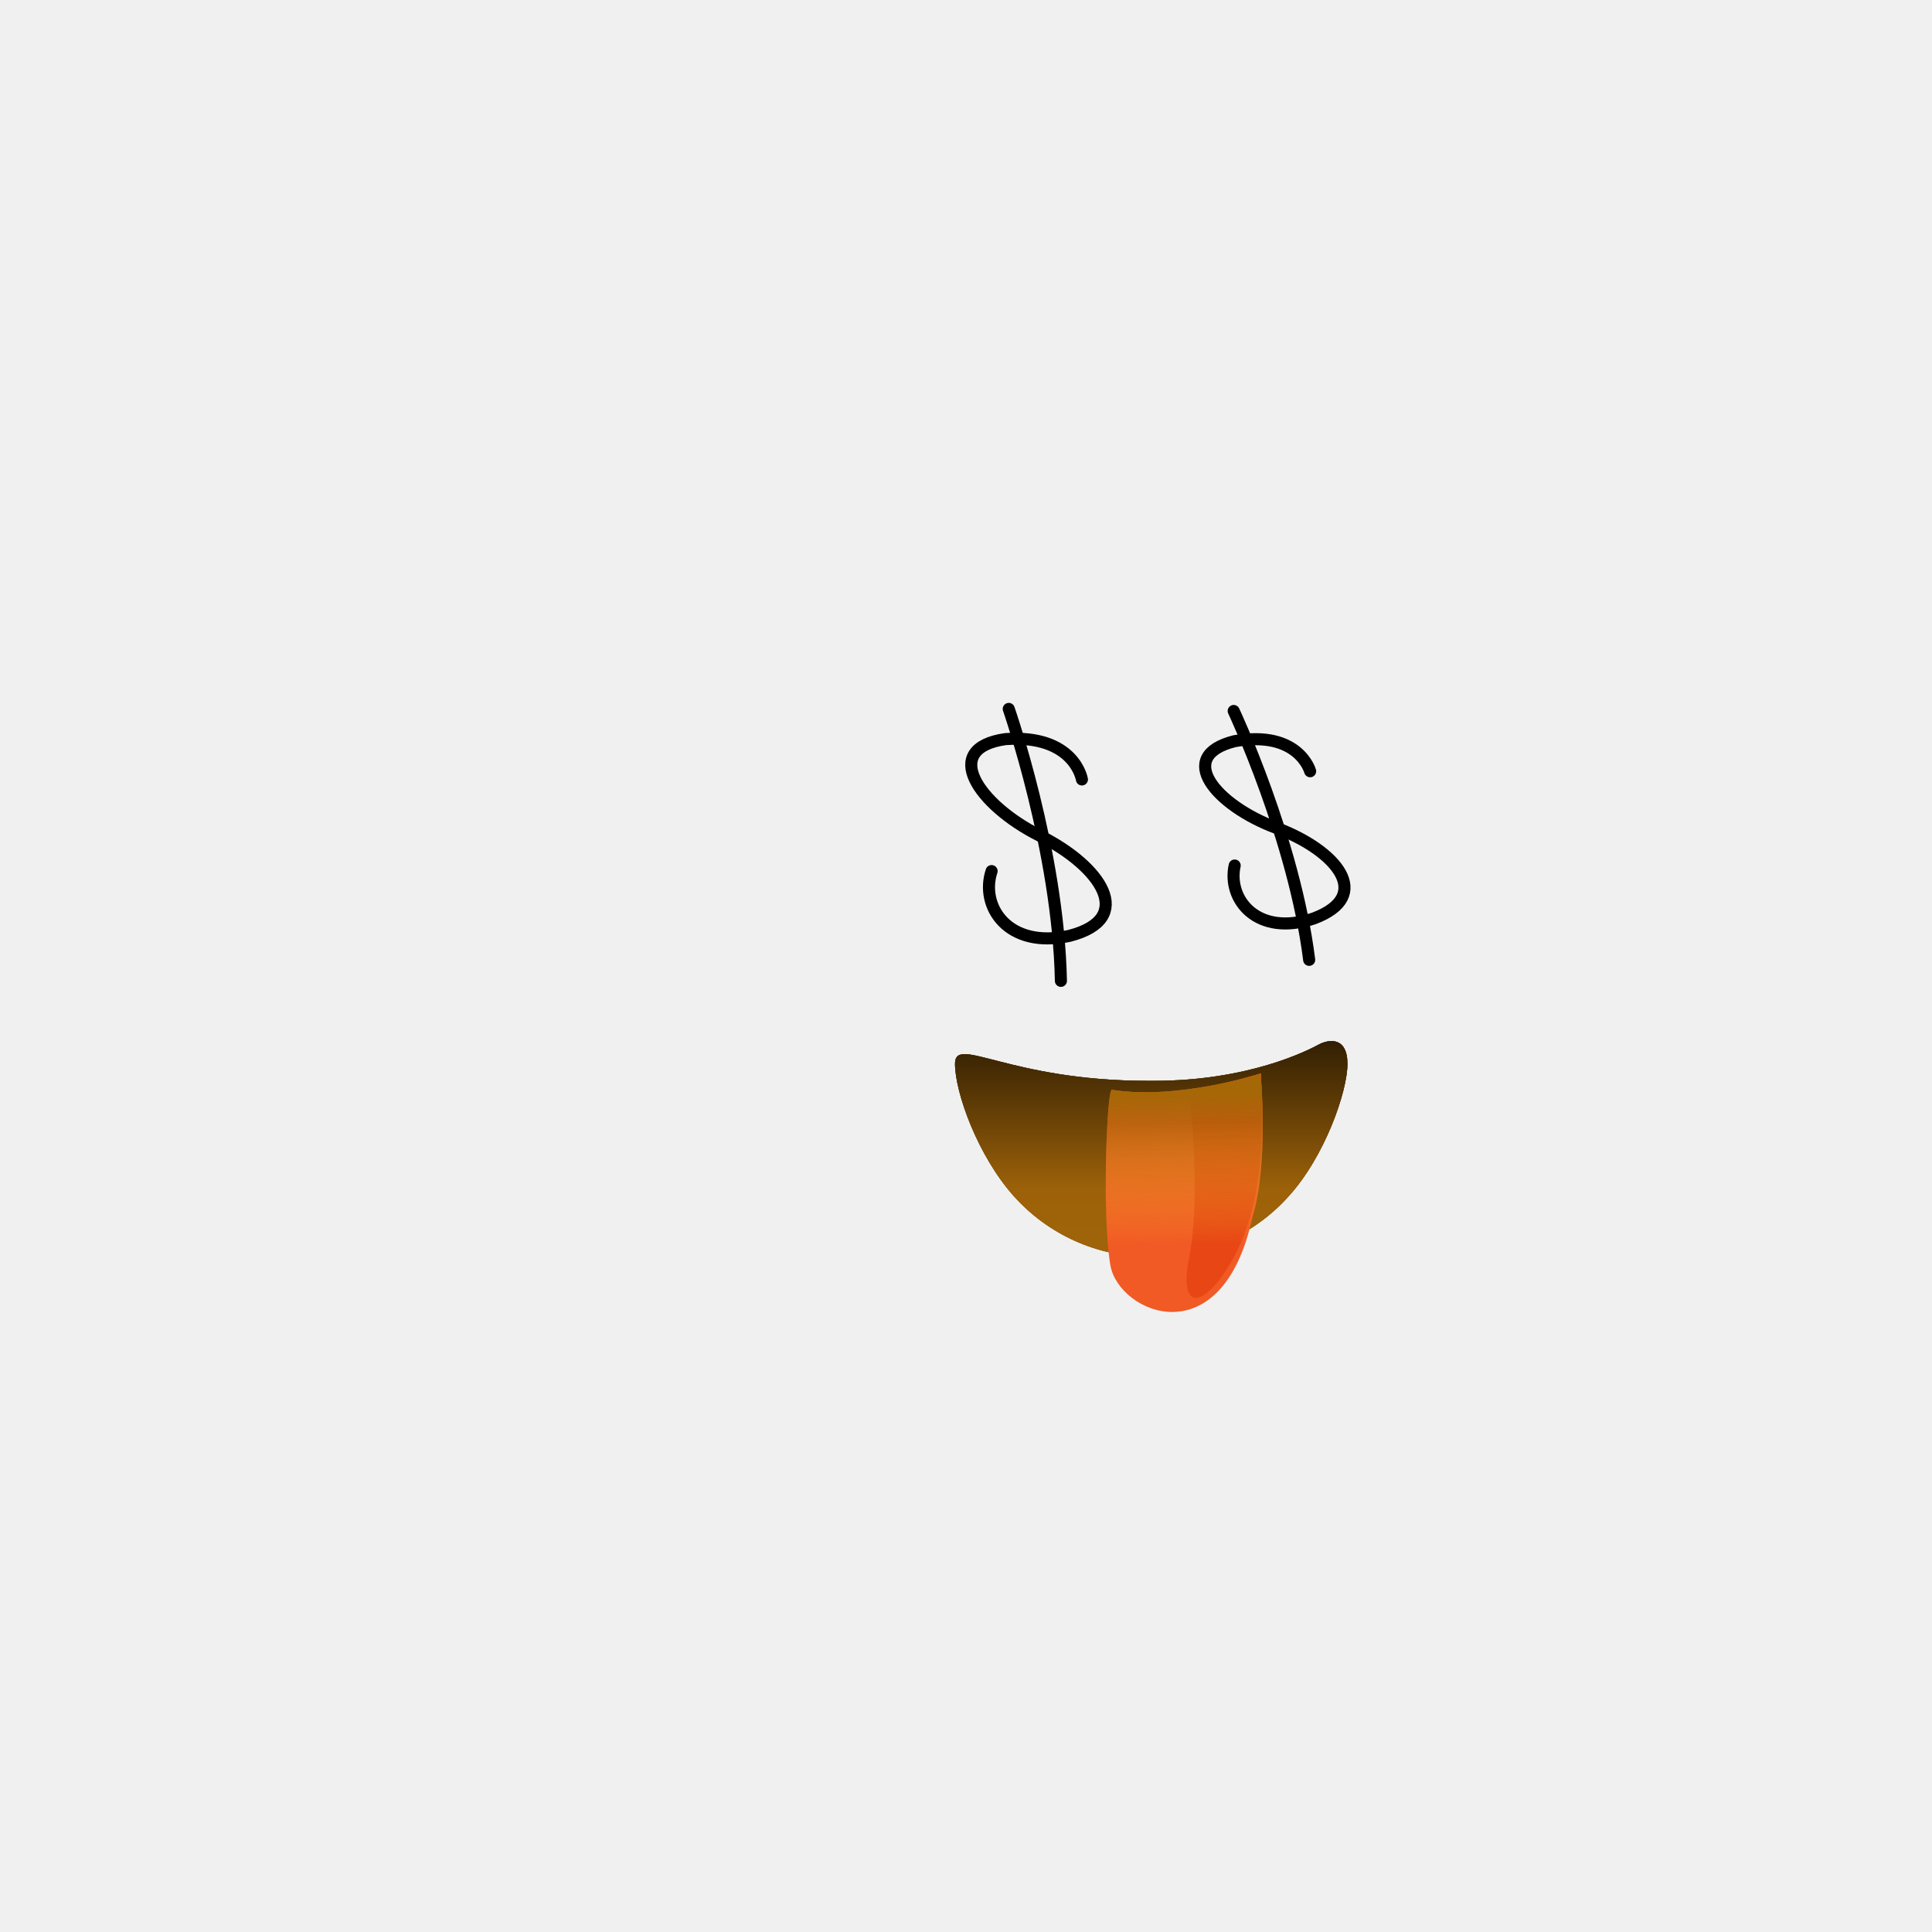
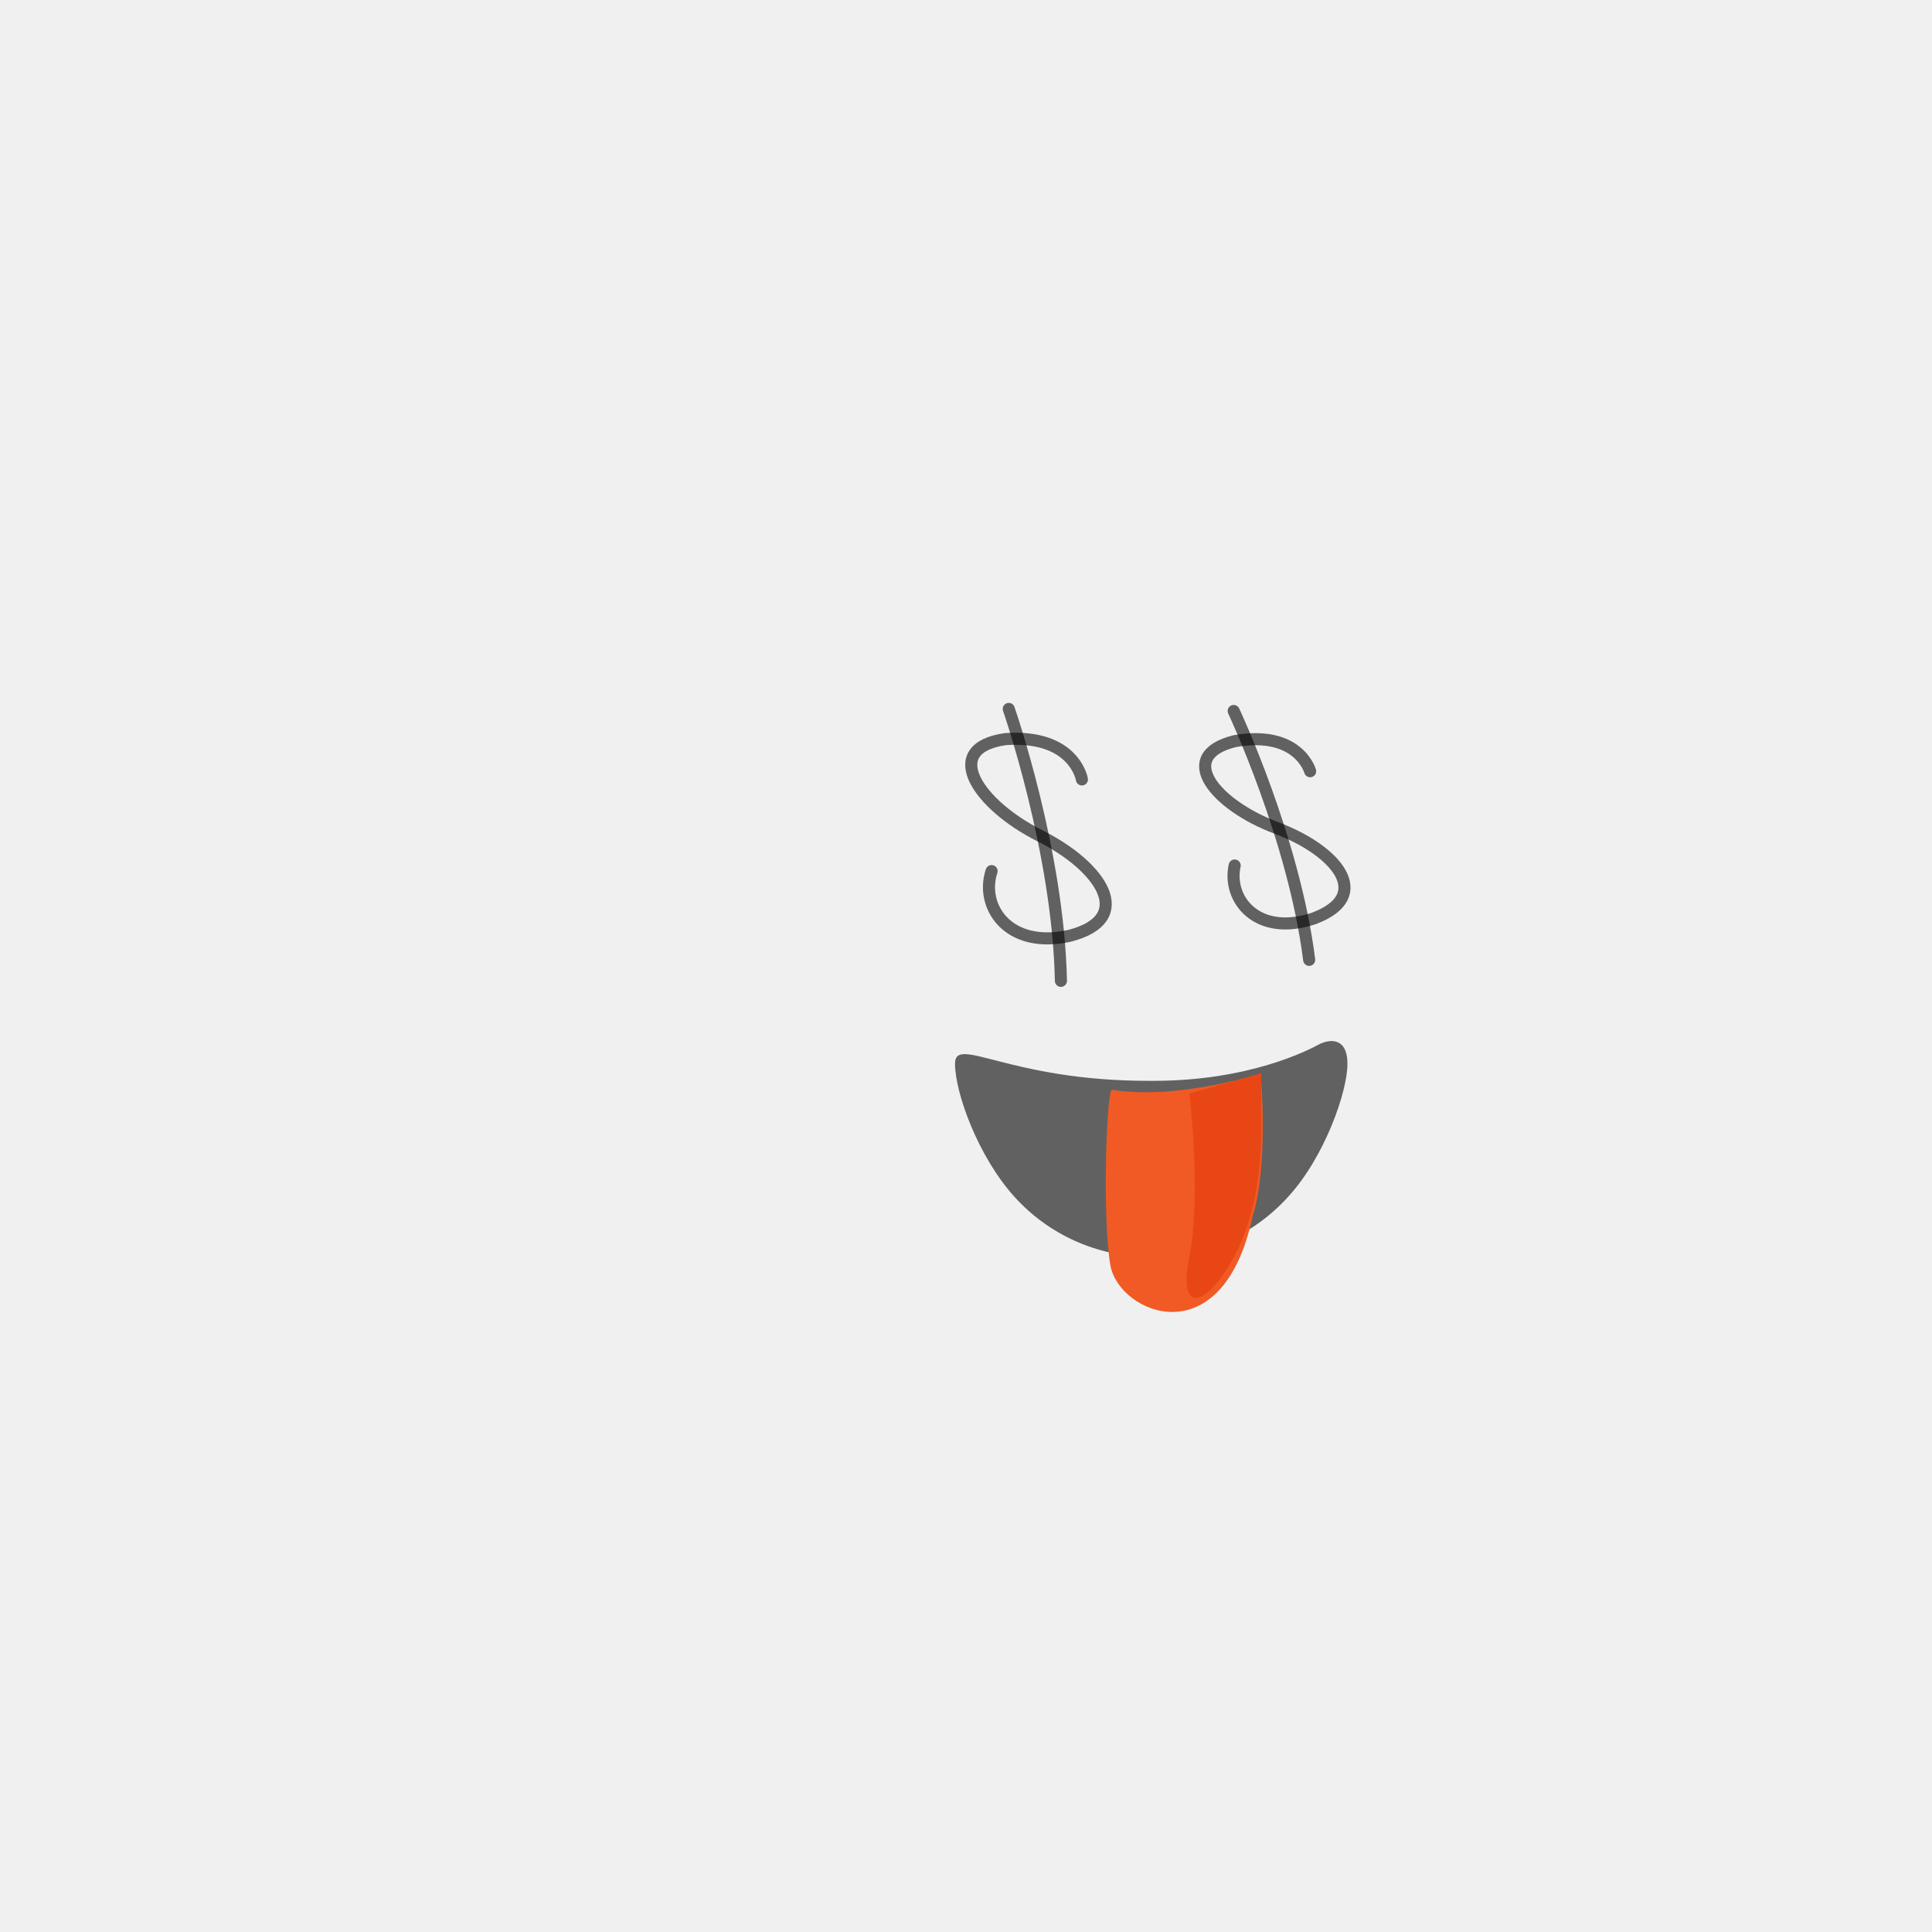
- <svg xmlns="http://www.w3.org/2000/svg" xmlns:xlink="http://www.w3.org/1999/xlink" id="Layer_1" data-name="Layer 1" viewBox="0 0 160 160">
-   <defs>
-     <style>.cls-1,.cls-10{fill:url(#linear-gradient);}.cls-1,.cls-3,.cls-4,.cls-5,.cls-6,.cls-7,.cls-8{clip-rule:evenodd;}.cls-2{fill:url(#linear-gradient-2);}.cls-27,.cls-3{fill:url(#linear-gradient-3);}.cls-30,.cls-4{fill:url(#linear-gradient-4);}.cls-33,.cls-5{fill:url(#linear-gradient-5);}.cls-17,.cls-6{fill:url(#linear-gradient-6);}.cls-20,.cls-22,.cls-7{fill:#fff;}.cls-9{fill:none;stroke:#000;stroke-linecap:round;stroke-linejoin:round;}.cls-10,.cls-17,.cls-20,.cls-25,.cls-27,.cls-30,.cls-33{fill-rule:evenodd;}.cls-11{clip-path:url(#clip-path);}.cls-12{clip-path:url(#clip-path-2);}.cls-13{fill:url(#linear-gradient-9);}.cls-14{fill:#f15a24;}.cls-15{fill:#e84715;}.cls-16{fill:url(#linear-gradient-10);}.cls-18{clip-path:url(#clip-path-3);}.cls-19{fill:url(#linear-gradient-12);}.cls-21{clip-path:url(#clip-path-4);}.cls-23{clip-path:url(#clip-path-5);}.cls-24{opacity:0.05;}.cls-26{clip-path:url(#clip-path-6);}.cls-28{clip-path:url(#clip-path-7);}.cls-29{fill:url(#linear-gradient-14);}.cls-31{clip-path:url(#clip-path-8);}.cls-32{fill:url(#linear-gradient-16);}.cls-34{clip-path:url(#clip-path-9);}.cls-35{fill:url(#linear-gradient-18);}</style>
+ <svg xmlns="http://www.w3.org/2000/svg" xmlns:xlink="http://www.w3.org/1999/xlink" id="Layer_1" data-name="Layer 1" viewBox="0 0 160 160" version="1.1">
+   <defs id="defs59">
+     <style id="style2">.cls-1,.cls-10{fill:url(#linear-gradient);}.cls-1,.cls-3,.cls-4,.cls-5,.cls-6,.cls-7,.cls-8{clip-rule:evenodd;}.cls-2{fill:url(#linear-gradient-2);}.cls-27,.cls-3{fill:url(#linear-gradient-3);}.cls-30,.cls-4{fill:url(#linear-gradient-4);}.cls-33,.cls-5{fill:url(#linear-gradient-5);}.cls-17,.cls-6{fill:url(#linear-gradient-6);}.cls-20,.cls-22,.cls-7{fill:#fff;}.cls-9{fill:none;stroke:#000;stroke-linecap:round;stroke-linejoin:round;}.cls-10,.cls-17,.cls-20,.cls-25,.cls-27,.cls-30,.cls-33{fill-rule:evenodd;}.cls-11{clip-path:url(#clip-path);}.cls-12{clip-path:url(#clip-path-2);}.cls-13{fill:url(#linear-gradient-9);}.cls-14{fill:#f15a24;}.cls-15{fill:#e84715;}.cls-16{fill:url(#linear-gradient-10);}.cls-18{clip-path:url(#clip-path-3);}.cls-19{fill:url(#linear-gradient-12);}.cls-21{clip-path:url(#clip-path-4);}.cls-23{clip-path:url(#clip-path-5);}.cls-24{opacity:0.05;}.cls-26{clip-path:url(#clip-path-6);}.cls-28{clip-path:url(#clip-path-7);}.cls-29{fill:url(#linear-gradient-14);}.cls-31{clip-path:url(#clip-path-8);}.cls-32{fill:url(#linear-gradient-16);}.cls-34{clip-path:url(#clip-path-9);}.cls-35{fill:url(#linear-gradient-18);}</style>
    <linearGradient id="linear-gradient" x1="95.33" y1="104.12" x2="95.33" y2="86.21" gradientUnits="userSpaceOnUse">
-       <stop offset="0" stop-color="#a66707" />
-       <stop offset="1" />
+       <stop offset="0" stop-color="#a66707" id="stop4" />
+       <stop offset="1" id="stop6" />
    </linearGradient>
    <linearGradient id="linear-gradient-2" x1="15.98" y1="506.14" x2="15.98" y2="-1325.07" xlink:href="#linear-gradient" />
    <linearGradient id="linear-gradient-3" x1="93.83" y1="287.71" x2="93.83" y2="270.66" xlink:href="#linear-gradient" />
    <linearGradient id="linear-gradient-4" x1="93.33" y1="1401.12" x2="93.33" y2="1383.21" xlink:href="#linear-gradient" />
    <linearGradient id="linear-gradient-5" x1="105.83" y1="1587.5" x2="105.83" y2="1572.83" xlink:href="#linear-gradient" />
    <linearGradient id="linear-gradient-6" x1="555.83" y1="948.33" x2="555.83" y2="931.71" gradientTransform="matrix(1, 0, 0, -1, 0, 2148.33)" xlink:href="#linear-gradient" />
    <clipPath id="clip-path">
-       <path class="cls-1" d="M106.7,99.09a15.08,15.08,0,0,1-11.14,5h0l-.22,0-.21,0h0a15.08,15.08,0,0,1-11.14-5c-3-3.33-4.9-8.6-4.9-11s4.46,1.42,16,1.42h.46c7.89,0,12.78-2.53,13.65-3s2.39-.65,2.39,1.6S109.74,95.76,106.7,99.09Z" />
+       <path class="cls-1" d="M106.7,99.09a15.08,15.08,0,0,1-11.14,5h0l-.22,0-.21,0h0a15.08,15.08,0,0,1-11.14-5c-3-3.33-4.9-8.6-4.9-11s4.46,1.42,16,1.42h.46c7.89,0,12.78-2.53,13.65-3s2.39-.65,2.39,1.6S109.74,95.76,106.7,99.09Z" id="path14" />
    </clipPath>
    <clipPath id="clip-path-2">
-       <rect class="cls-2" x="-487.11" y="-1325.07" width="1006.19" height="1831.22" />
+       <rect class="cls-2" x="-487.11" y="-1325.07" width="1006.19" height="1831.22" id="rect17" />
    </clipPath>
    <linearGradient id="linear-gradient-9" x1="95.33" y1="116.59" x2="95.33" y2="80.57" gradientUnits="userSpaceOnUse">
-       <stop offset="0" stop-color="#a66707" />
-       <stop offset="0.5" stop-color="#9d6209" />
-       <stop offset="1" />
+       <stop offset="0" stop-color="#a66707" id="stop20" />
+       <stop offset="0.5" stop-color="#9d6209" id="stop22" />
+       <stop offset="1" id="stop24" />
    </linearGradient>
    <linearGradient id="linear-gradient-10" x1="98.2" y1="103.04" x2="97.99" y2="90.64" gradientUnits="userSpaceOnUse">
-       <stop offset="0" stop-color="#ffd22d" stop-opacity="0" />
-       <stop offset="0.81" stop-color="#a66707" stop-opacity="0.7" />
-       <stop offset="1" stop-color="#a66707" />
+       <stop offset="0" stop-color="#ffd22d" stop-opacity="0" id="stop27" />
+       <stop offset="0.81" stop-color="#a66707" stop-opacity="0.7" id="stop29" />
+       <stop offset="1" stop-color="#a66707" id="stop31" />
    </linearGradient>
    <clipPath id="clip-path-3">
-       <path class="cls-6" d="M566.92,1204.8a14.37,14.37,0,0,0-10.62-4.8h0l-.2,0-.21,0h0c-10.6,1.07-18.13,10.4-15.32,15.28,2.46,5.5,19.9-8.34,27.83.57,2.35,1.31,3.73-1,3.23-3.43C571.17,1210.31,569.83,1208,566.92,1204.8Z" />
+       <path class="cls-6" d="M566.92,1204.8a14.37,14.37,0,0,0-10.62-4.8h0l-.2,0-.21,0h0c-10.6,1.07-18.13,10.4-15.32,15.28,2.46,5.5,19.9-8.34,27.83.57,2.35,1.31,3.73-1,3.23-3.43C571.17,1210.31,569.83,1208,566.92,1204.8Z" id="path34" />
    </clipPath>
    <linearGradient id="linear-gradient-12" x1="475.98" y1="1619.14" x2="475.98" y2="-212.07" xlink:href="#linear-gradient" />
    <clipPath id="clip-path-4">
-       <path class="cls-7" d="M540.83,1209.55s-1.83,3.45-.29,5.73c2.46,5.5,19.9-8.34,27.83.57a53.52,53.52,0,0,0,.45-8.81S540.83,1210.39,540.83,1209.55Z" />
+       <path class="cls-7" d="M540.83,1209.55s-1.83,3.45-.29,5.73c2.46,5.5,19.9-8.34,27.83.57a53.52,53.52,0,0,0,.45-8.81S540.83,1210.39,540.83,1209.55Z" id="path38" />
    </clipPath>
    <clipPath id="clip-path-5">
-       <path class="cls-7" d="M566.92,1204.8a14.37,14.37,0,0,0-10.62-4.8h0l-.2,0-.21,0h0a21.62,21.62,0,0,0-13.84,7.6s27.06-.24,26.65-.75S567.59,1205.53,566.92,1204.8Z" />
+       <path class="cls-7" d="M566.92,1204.8a14.37,14.37,0,0,0-10.62-4.8h0l-.2,0-.21,0h0a21.62,21.62,0,0,0-13.84,7.6s27.06-.24,26.65-.75S567.59,1205.53,566.92,1204.8Z" id="path41" />
    </clipPath>
    <clipPath id="clip-path-6">
-       <path class="cls-8" d="M566.92,1204.8c-1.92-2.8-7.37-4.41-7.37-4.41.45,1.61.45,5.61-.15,6.94,0,0,9.44-.28,9.27-.48C568.17,1206.21,567.59,1205.53,566.92,1204.8Z" />
+       <path class="cls-8" d="M566.92,1204.8c-1.92-2.8-7.37-4.41-7.37-4.41.45,1.61.45,5.61-.15,6.94,0,0,9.44-.28,9.27-.48C568.17,1206.21,567.59,1205.53,566.92,1204.8Z" id="path44" />
    </clipPath>
    <clipPath id="clip-path-7">
-       <path class="cls-3" d="M95.33,282.09q-.77,0-1.5-.06c-.88-.06-1.28,5.36-2.55,5.67s-1.72-6.38-2.54-6.63c-2.37-.72-6.48-1.76-8.26-2.91-4-2.59-4.42-5.74-4.42-7.05,0-2.38,7.46,5.42,19,5.42h.46c7.89,0,12.78-2.53,13.65-3s2.39-.65,2.39,1.6c0,1.09-1.85,2.77-4.69,4.21-.73.37-.86,8.43-2.38,8.05s-1.73-6.39-2.65-6.14A24.2,24.2,0,0,1,95.33,282.09Z" />
+       <path class="cls-3" d="M95.33,282.09q-.77,0-1.5-.06c-.88-.06-1.28,5.36-2.55,5.67s-1.72-6.38-2.54-6.63c-2.37-.72-6.48-1.76-8.26-2.91-4-2.59-4.42-5.74-4.42-7.05,0-2.38,7.46,5.42,19,5.42h.46c7.89,0,12.78-2.53,13.65-3s2.39-.65,2.39,1.6c0,1.09-1.85,2.77-4.69,4.21-.73.37-.86,8.43-2.38,8.05s-1.73-6.39-2.65-6.14A24.2,24.2,0,0,1,95.33,282.09Z" id="path47" />
    </clipPath>
    <linearGradient id="linear-gradient-14" x1="15.98" y1="693.14" x2="15.98" y2="-1138.07" xlink:href="#linear-gradient" />
    <clipPath id="clip-path-8">
-       <path class="cls-4" d="M104.7,1396.09a15.08,15.08,0,0,1-11.14,5h0l-.22,0-.21,0h0a15.08,15.08,0,0,1-11.14-5c-3-3.33-4.9-8.6-4.9-11,0-2.11,3.49.63,12.32,1.28,1.15.09,2.39.14,3.72.14h.46c7.89,0,12.78-2.53,13.65-3s2.39-.65,2.39,1.6S107.74,1392.76,104.7,1396.09Z" />
+       <path class="cls-4" d="M104.7,1396.09a15.08,15.08,0,0,1-11.14,5h0l-.22,0-.21,0h0a15.08,15.08,0,0,1-11.14-5c-3-3.33-4.9-8.6-4.9-11,0-2.11,3.49.63,12.32,1.28,1.15.09,2.39.14,3.72.14h.46c7.89,0,12.78-2.53,13.65-3s2.39-.65,2.39,1.6S107.74,1392.76,104.7,1396.09Z" id="path51" />
    </clipPath>
    <linearGradient id="linear-gradient-16" x1="13.98" y1="1803.14" x2="13.98" y2="-28.07" xlink:href="#linear-gradient" />
    <clipPath id="clip-path-9">
-       <path class="cls-5" d="M119,1583.38a21.11,21.11,0,0,1-12.88,4.12h0l-.25,0-.25,0h0a21.17,21.17,0,0,1-12.9-4.12c-3.53-2.73-5.67-7-5.67-9s7.16,1.16,20.57,1.16H106.1c9.12,0,14.78-2.08,15.79-2.47s2.76-.54,2.76,1.31S122.51,1580.65,119,1583.38Z" />
+       <path class="cls-5" d="M119,1583.38a21.11,21.11,0,0,1-12.88,4.12h0l-.25,0-.25,0h0a21.17,21.17,0,0,1-12.9-4.12c-3.53-2.73-5.67-7-5.67-9s7.16,1.16,20.57,1.16H106.1c9.12,0,14.78-2.08,15.79-2.47s2.76-.54,2.76,1.31S122.51,1580.65,119,1583.38Z" id="path55" />
    </clipPath>
    <linearGradient id="linear-gradient-18" x1="31.98" y1="1991.14" x2="31.98" y2="159.93" xlink:href="#linear-gradient" />
  </defs>
-   <path class="cls-9" d="M89.6,64.55s-.61-3.74-6.33-3.34c-5.44.77-2.25,5.45,2.84,8s8,6.86,2.47,8.29c-5.13,1.13-7.43-2.46-6.46-5.36" />
-   <path class="cls-9" d="M83.54,58.71s4.11,11.8,4.32,22.52" />
-   <path class="cls-9" d="M108.5,63.87s-.94-3.43-6.25-2.49c-5,1.24-1.56,5.31,3.44,7.18s8.12,5.62,3.12,7.5c-4.68,1.56-7.18-1.56-6.56-4.38" />
-   <path class="cls-9" d="M102.17,58.88s5,10.62,6.25,20.61" />
-   <path class="cls-10" d="M106.7,99.09a15.08,15.08,0,0,1-11.14,5h0l-.22,0-.21,0h0a15.08,15.08,0,0,1-11.14-5c-3-3.33-4.9-8.6-4.9-11s4.46,1.42,16,1.42h.46c7.89,0,12.78-2.53,13.65-3s2.39-.65,2.39,1.6S109.74,95.76,106.7,99.09Z" />
-   <g class="cls-11">
-     <rect class="cls-2" x="-487.11" y="-1325.07" width="1006.19" height="1831.22" />
-     <g class="cls-12">
-       <rect class="cls-13" x="76.55" y="80.57" width="37.54" height="36.02" />
-     </g>
-   </g>
-   <path class="cls-14" d="M92.07,90.25c-.42.17-.81,10.58-.11,14.55s9.25,7.63,11.76-4c1.38-4.43.68-11.9.68-11.9S97.58,91.13,92.07,90.25Z" />
-   <path class="cls-15" d="M98.69,92.56s.67,7.17-.18,11.41.7,4.25,2.39,2.12,3.77-6.26,3.55-13.79V88.89l-5.94,1.66Z" />
-   <path class="cls-16" d="M92.07,90.25c-.42.17-.81,10.58-.11,14.55s9.25,7.63,11.76-4c1.38-4.43.68-11.9.68-11.9S97.58,91.13,92.07,90.25Z" />
-   <path class="cls-17" d="M566.92,1204.8a14.37,14.37,0,0,0-10.62-4.8h0l-.2,0-.21,0h0c-10.6,1.07-18.13,10.4-15.32,15.28,2.46,5.5,19.9-8.34,27.83.57,2.35,1.31,3.73-1,3.23-3.43C571.17,1210.31,569.83,1208,566.92,1204.8Z" />
-   <g class="cls-18">
-     <rect class="cls-19" x="-27.11" y="-212.07" width="1006.19" height="1831.22" />
-   </g>
-   <path class="cls-20" d="M540.83,1209.55s-1.83,3.45-.29,5.73c2.46,5.5,19.9-8.34,27.83.57a53.52,53.52,0,0,0,.45-8.81S540.83,1210.39,540.83,1209.55Z" />
-   <g class="cls-21">
-     <rect class="cls-22" x="-27.11" y="-212.07" width="1006.19" height="1831.22" />
-   </g>
-   <path class="cls-20" d="M566.92,1204.8a14.37,14.37,0,0,0-10.62-4.8h0l-.2,0-.21,0h0a21.62,21.62,0,0,0-13.84,7.6s27.06-.24,26.65-.75S567.59,1205.53,566.92,1204.8Z" />
-   <g class="cls-23">
-     <rect class="cls-22" x="-27.11" y="-212.07" width="1006.19" height="1831.22" />
-   </g>
-   <g class="cls-24">
-     <path class="cls-25" d="M566.92,1204.8c-1.92-2.8-7.37-4.41-7.37-4.41.45,1.61.45,5.61-.15,6.94,0,0,9.44-.28,9.27-.48C568.17,1206.21,567.59,1205.53,566.92,1204.8Z" />
-     <g class="cls-26">
-       <rect x="-27.11" y="-212.07" width="1006.19" height="1831.22" />
-     </g>
-   </g>
-   <path class="cls-27" d="M95.33,282.09q-.77,0-1.5-.06c-.88-.06-1.28,5.36-2.55,5.67s-1.72-6.38-2.54-6.63c-2.37-.72-6.48-1.76-8.26-2.91-4-2.59-4.42-5.74-4.42-7.05,0-2.38,7.46,5.42,19,5.42h.46c7.89,0,12.78-2.53,13.65-3s2.39-.65,2.39,1.6c0,1.09-1.85,2.77-4.69,4.21-.73.37-.86,8.43-2.38,8.05s-1.73-6.39-2.65-6.14A24.2,24.2,0,0,1,95.33,282.09Z" />
-   <g class="cls-28">
-     <rect class="cls-29" x="-487.11" y="-1138.07" width="1006.19" height="1831.22" />
-   </g>
-   <path class="cls-30" d="M104.7,1396.09a15.08,15.08,0,0,1-11.14,5h0l-.22,0-.21,0h0a15.08,15.08,0,0,1-11.14-5c-3-3.33-4.9-8.6-4.9-11,0-2.11,3.49.63,12.32,1.28,1.15.09,2.39.14,3.72.14h.46c7.89,0,12.78-2.53,13.65-3s2.39-.65,2.39,1.6S107.74,1392.76,104.7,1396.09Z" />
-   <g class="cls-31">
-     <rect class="cls-32" x="-489.11" y="-28.07" width="1006.19" height="1831.22" />
-   </g>
-   <path class="cls-33" d="M119,1583.38a21.11,21.11,0,0,1-12.88,4.12h0l-.25,0-.25,0h0a21.17,21.17,0,0,1-12.9-4.12c-3.53-2.73-5.67-7-5.67-9s7.16,1.16,20.57,1.16H106.1c9.12,0,14.78-2.08,15.79-2.47s2.76-.54,2.76,1.31S122.51,1580.65,119,1583.38Z" />
-   <g class="cls-34">
-     <rect class="cls-35" x="-471.11" y="159.93" width="1006.19" height="1831.22" />
-   </g>
+   <path class="cls-9" d="M89.6,64.55s-.61-3.74-6.33-3.34c-5.44.77-2.25,5.45,2.84,8s8,6.86,2.47,8.29c-5.13,1.13-7.43-2.46-6.46-5.36" id="path63" style="stroke:#010101;stroke-opacity:1;opacity:0.6" />
+   <path class="cls-9" d="M83.54,58.71s4.11,11.8,4.32,22.52" id="path65" style="stroke:#010101;stroke-opacity:1;opacity:0.6" />
+   <path class="cls-9" d="M108.5,63.87s-.94-3.43-6.25-2.49c-5,1.24-1.56,5.31,3.44,7.18s8.12,5.62,3.12,7.5c-4.68,1.56-7.18-1.56-6.56-4.38" id="path67" style="stroke:#010101;stroke-opacity:1;opacity:0.6" />
+   <path class="cls-9" d="M102.17,58.88s5,10.62,6.25,20.61" id="path69" style="stroke:#010101;stroke-opacity:1;opacity:0.6" />
+   <path class="cls-10" d="M106.7,99.09a15.08,15.08,0,0,1-11.14,5h0l-.22,0-.21,0h0a15.08,15.08,0,0,1-11.14-5c-3-3.33-4.9-8.6-4.9-11s4.46,1.42,16,1.42h.46c7.89,0,12.78-2.53,13.65-3s2.39-.65,2.39,1.6S109.74,95.76,106.7,99.09Z" id="path71" style="fill:#010101;fill-opacity:1;opacity:0.6" />
+   <path class="cls-14" d="M92.07,90.25c-.42.17-.81,10.58-.11,14.55s9.25,7.63,11.76-4c1.38-4.43.68-11.9.68-11.9S97.58,91.13,92.07,90.25Z" id="path81" />
+   <path class="cls-15" d="M98.69,92.56s.67,7.17-.18,11.41.7,4.25,2.39,2.12,3.77-6.26,3.55-13.79V88.89l-5.94,1.66Z" id="path83" />
</svg>
